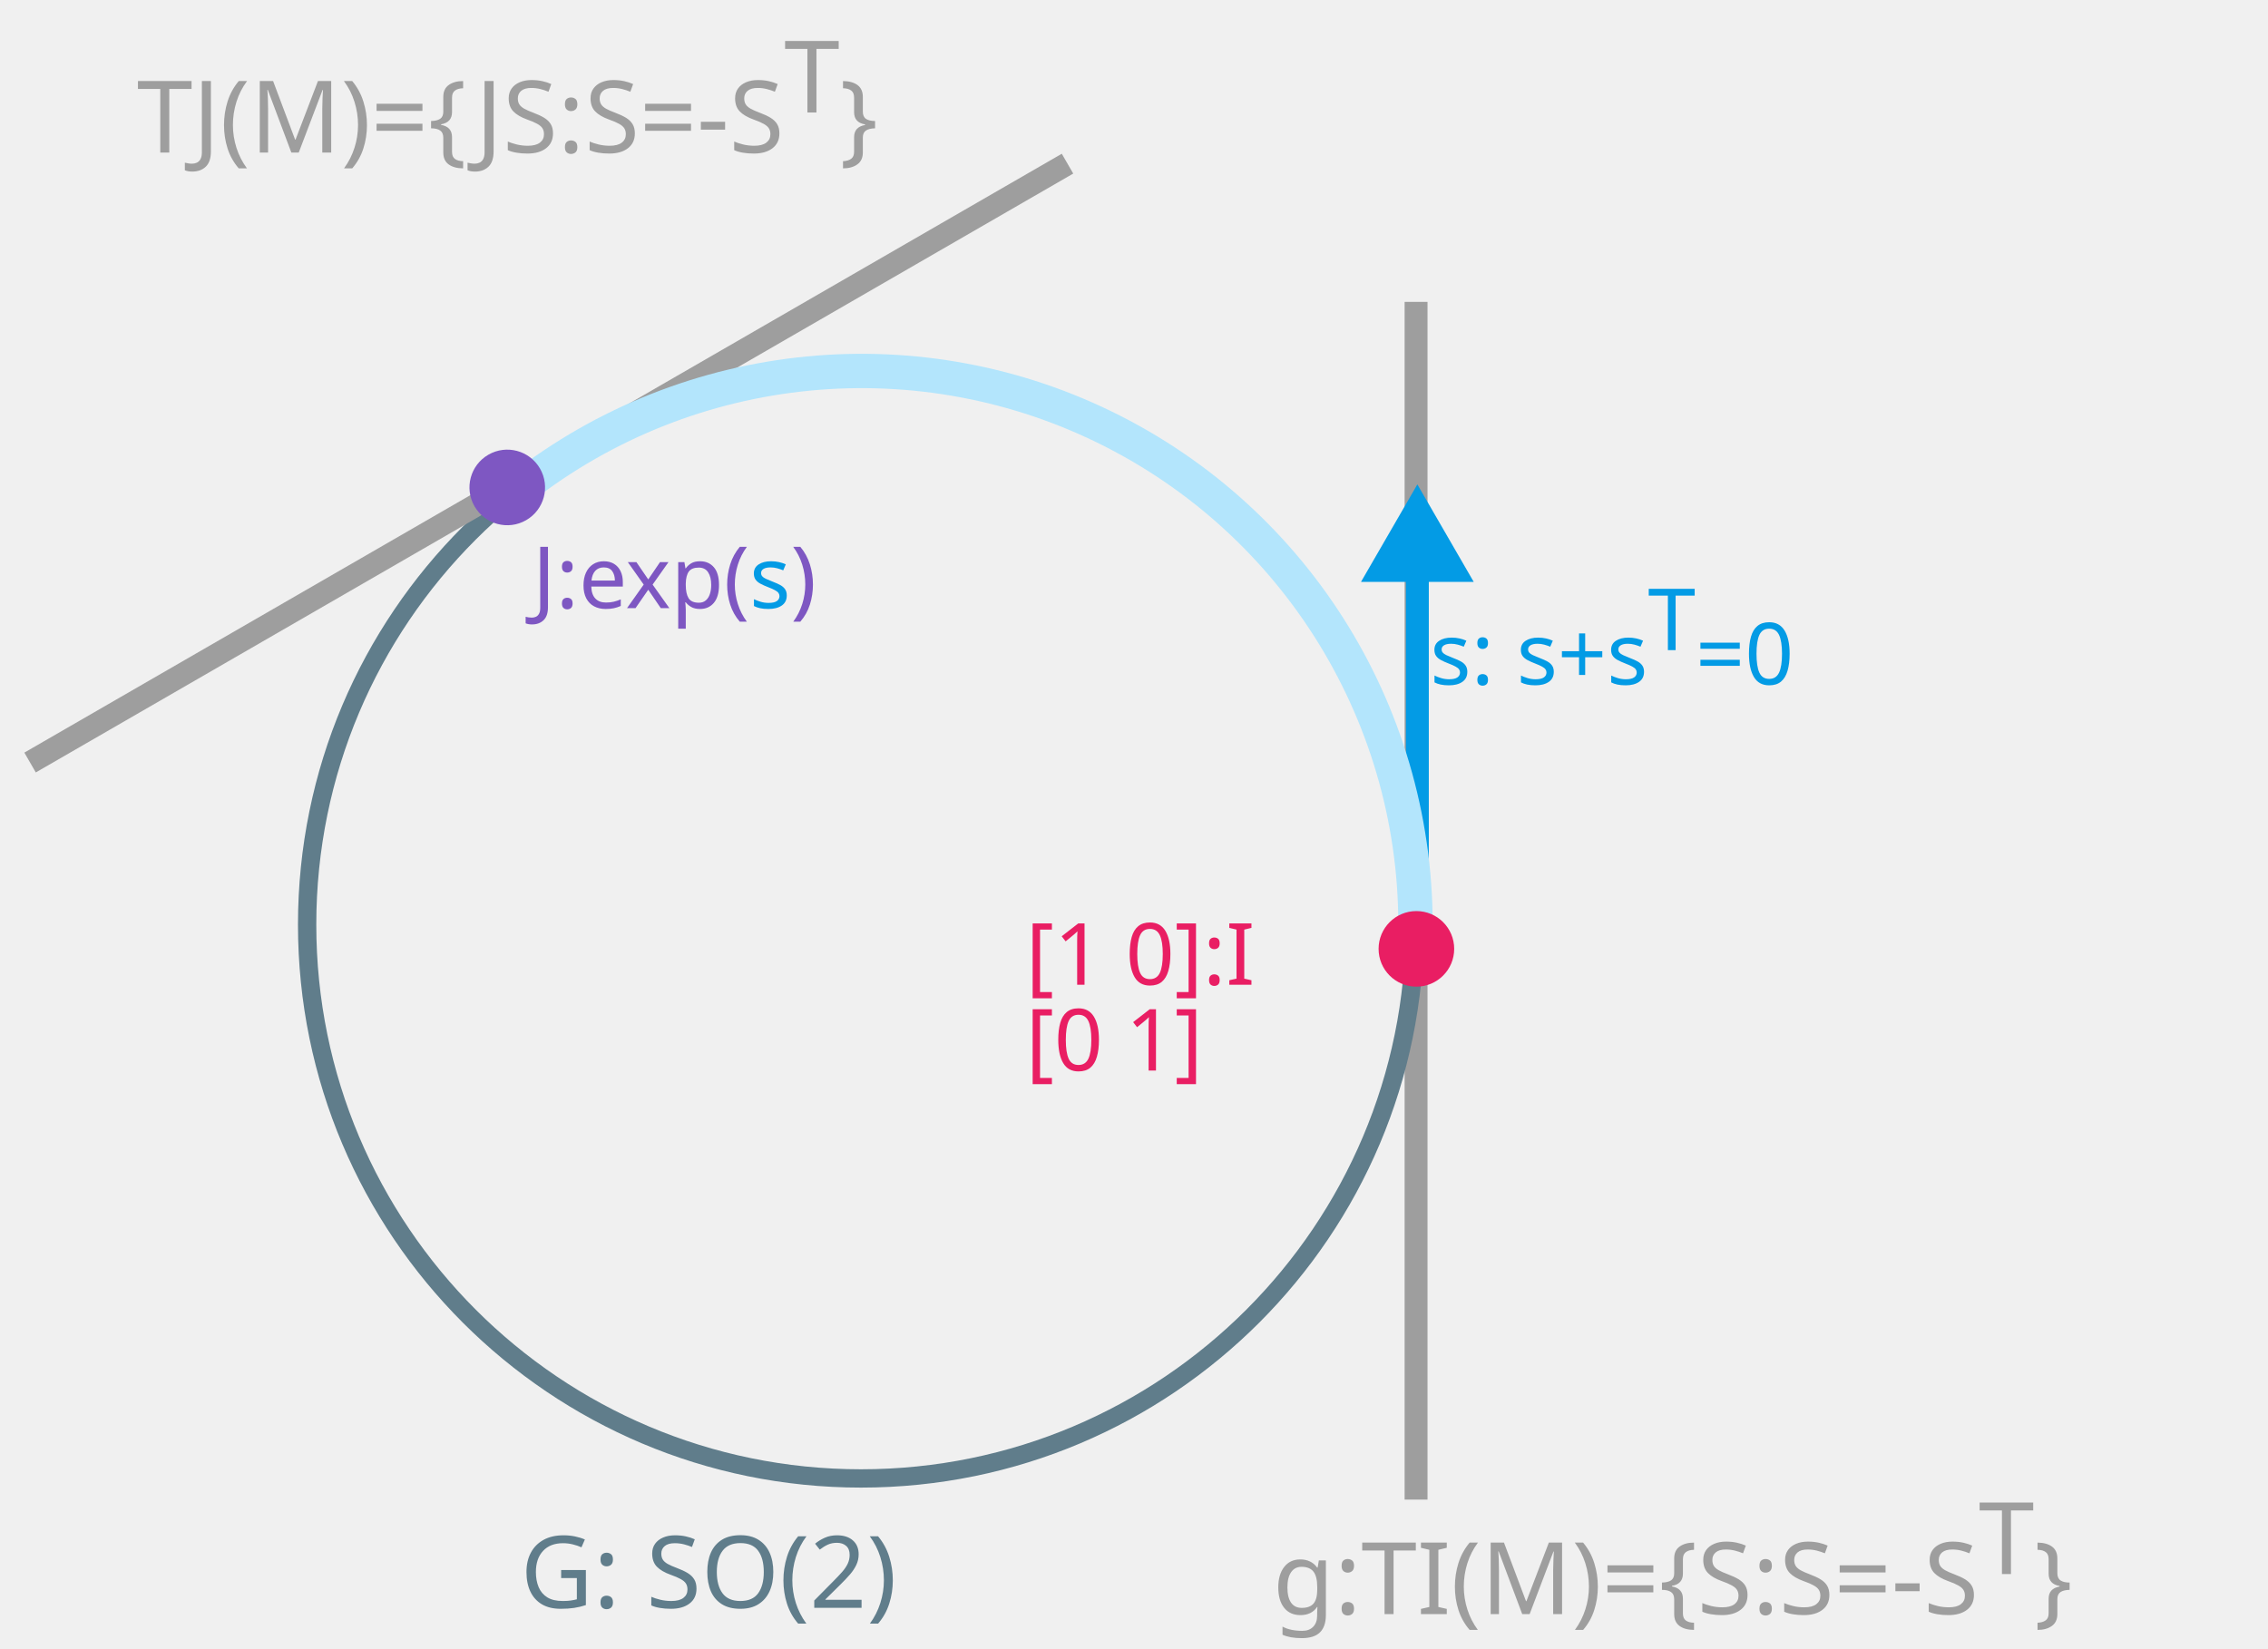
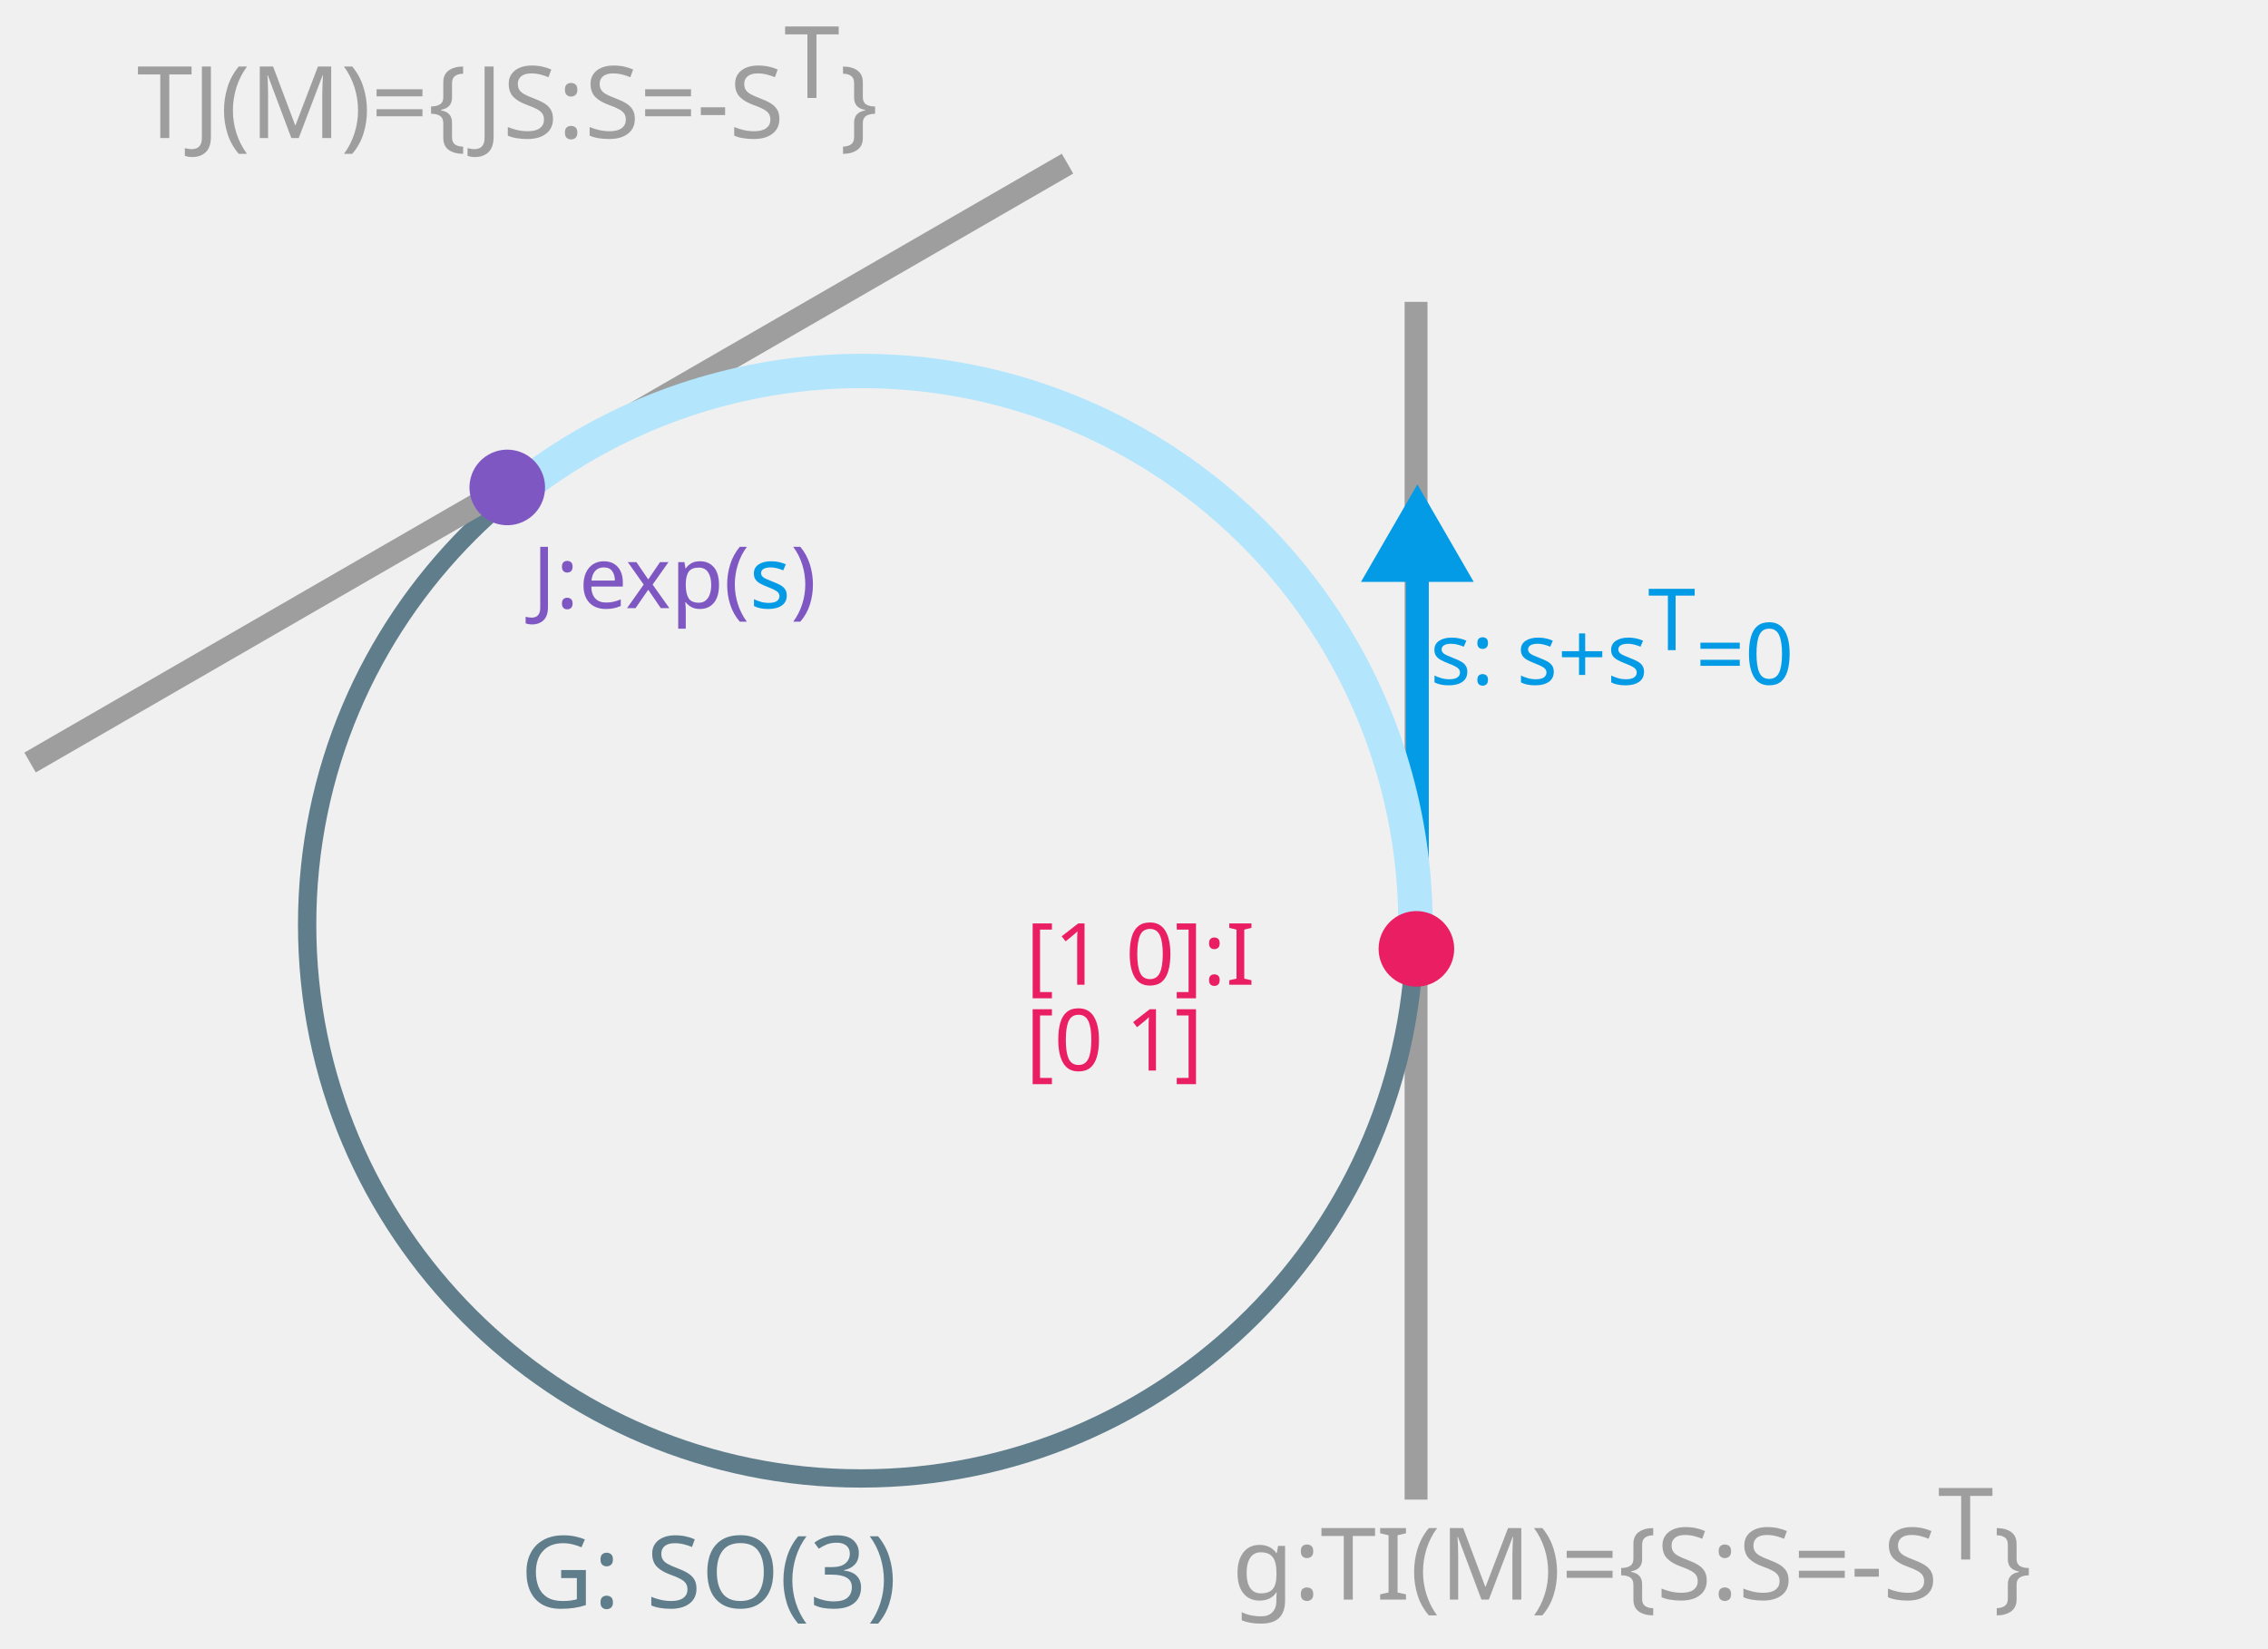
<svg xmlns="http://www.w3.org/2000/svg" width="279.541mm" height="203.192mm" viewBox="0 0 990.5 719.971" id="svg11256" version="1.1">
  <defs id="defs11258">
    <marker orient="auto" refY="0" refX="0" id="TriangleOutM" style="overflow:visible">
      <path id="path4380" d="m 5.77,0 -8.65,5 0,-10 8.65,5 z" style="fill:#039be5;fill-opacity:1;fill-rule:evenodd;stroke:#039be5;stroke-width:1pt;stroke-opacity:1" transform="scale(0.4,0.4)" />
    </marker>
    <marker orient="auto" refY="0" refX="0" id="EmptyTriangleOutM" style="overflow:visible">
      <path id="path4398" d="m 5.77,0 -8.65,5 0,-10 8.65,5 z" style="fill:#ffffff;fill-rule:evenodd;stroke:#039be5;stroke-width:1pt;stroke-opacity:1" transform="matrix(0.4,0,0,0.4,-1.8,0)" />
    </marker>
    <marker orient="auto" refY="0" refX="0" id="Arrow1Lend" style="overflow:visible">
      <path id="path4238" d="M 0,0 5,-5 -12.5,0 5,5 0,0 Z" style="fill:#039be5;fill-opacity:1;fill-rule:evenodd;stroke:#039be5;stroke-width:1pt;stroke-opacity:1" transform="matrix(-0.8,0,0,-0.8,-10,0)" />
    </marker>
    <marker orient="auto" refY="0" refX="0" id="Arrow1Lstart" style="overflow:visible">
      <path id="path4235" d="M 0,0 5,-5 -12.5,0 5,5 0,0 Z" style="fill:#039be5;fill-opacity:1;fill-rule:evenodd;stroke:#039be5;stroke-width:1pt;stroke-opacity:1" transform="matrix(0.8,0,0,0.8,10,0)" />
    </marker>
  </defs>
  <g id="layer1" transform="translate(17.09623,-96.51971)">
    <path style="fill:none;fill-rule:evenodd;stroke:#9e9e9e;stroke-width:10;stroke-linecap:butt;stroke-linejoin:miter;stroke-miterlimit:4;stroke-dasharray:none;stroke-opacity:1" d="m 601.34,228.376 0,523.175" id="path11818" />
    <circle style="opacity:1;fill:none;fill-opacity:1;stroke:#607d8b;stroke-width:8;stroke-linecap:square;stroke-linejoin:round;stroke-miterlimit:4;stroke-dasharray:none;stroke-dashoffset:0;stroke-opacity:1" id="path11804" cx="358.942" cy="500.405" r="241.905" />
-     <text xml:space="preserve" style="font-style:normal;font-variant:normal;font-weight:normal;font-stretch:normal;font-size:43.75px;line-height:1000%;font-family:'Anonymous Pro for Powerline';-inkscape-font-specification:'Anonymous Pro for Powerline, Normal';text-align:start;letter-spacing:0px;word-spacing:0px;writing-mode:lr-tb;text-anchor:start;fill:#607d8b;fill-opacity:1;stroke:none;stroke-width:1px;stroke-linecap:butt;stroke-linejoin:miter;stroke-opacity:1" x="210.159" y="798.817" id="text11806">
-       <tspan id="tspan11808" x="210.159" y="798.817" style="font-style:normal;font-variant:normal;font-weight:normal;font-stretch:expanded;font-size:43.75px;font-family:'Iosevka Fixed';-inkscape-font-specification:'Iosevka Fixed Expanded';fill:#607d8b;fill-opacity:1">G: SO(2)</tspan>
+     <text xml:space="preserve" style="font-style:normal;font-variant:normal;font-weight:normal;font-stretch:normal;line-height:0%;font-family:'Anonymous Pro for Powerline';-inkscape-font-specification:'Anonymous Pro for Powerline, Normal';text-align:start;letter-spacing:0px;word-spacing:0px;writing-mode:lr-tb;text-anchor:start;fill:#607d8b;fill-opacity:1;stroke:none;stroke-width:1px;stroke-linecap:butt;stroke-linejoin:miter;stroke-opacity:1" x="210.159" y="798.817" id="text11806">
+       <tspan id="tspan11808" x="210.159" y="798.817" style="font-style:normal;font-variant:normal;font-weight:normal;font-stretch:normal;font-size:43.75px;line-height:10;font-family:'Meslo LG L DZ for Powerline';-inkscape-font-specification:'Meslo LG L DZ for Powerline';fill:#607d8b;fill-opacity:1">G: SO(3)</tspan>
    </text>
-     <text xml:space="preserve" style="font-style:normal;font-variant:normal;font-weight:normal;font-stretch:normal;font-size:50px;line-height:100%;font-family:'Anonymous Pro for Powerline';-inkscape-font-specification:'Anonymous Pro for Powerline, Normal';text-align:start;letter-spacing:0px;word-spacing:0px;writing-mode:lr-tb;text-anchor:start;fill:#e91e63;fill-opacity:1;stroke:none;stroke-width:1px;stroke-linecap:butt;stroke-linejoin:miter;stroke-opacity:1" x="430.9" y="526.648" id="text11812">
-       <tspan id="tspan11814" x="430.9" y="526.648" style="font-style:normal;font-variant:normal;font-weight:normal;font-stretch:expanded;font-size:37.5px;line-height:100%;font-family:'Iosevka Fixed';-inkscape-font-specification:'Iosevka Fixed Expanded';fill:#e91e63;fill-opacity:1">[1 0]:I</tspan>
-       <tspan x="430.9" y="564.148" id="tspan11816" style="font-style:normal;font-variant:normal;font-weight:normal;font-stretch:expanded;font-size:37.5px;line-height:100%;font-family:'Iosevka Fixed';-inkscape-font-specification:'Iosevka Fixed Expanded';fill:#e91e63;fill-opacity:1">[0 1]</tspan>
+     <text xml:space="preserve" style="font-style:normal;font-variant:normal;font-weight:normal;font-stretch:normal;line-height:0%;font-family:'Anonymous Pro for Powerline';-inkscape-font-specification:'Anonymous Pro for Powerline, Normal';text-align:start;letter-spacing:0px;word-spacing:0px;writing-mode:lr-tb;text-anchor:start;fill:#e91e63;fill-opacity:1;stroke:none;stroke-width:1px;stroke-linecap:butt;stroke-linejoin:miter;stroke-opacity:1" x="430.9" y="526.648" id="text11812">
+       <tspan id="tspan11814" x="430.9" y="526.648" style="font-style:normal;font-variant:normal;font-weight:normal;font-stretch:normal;font-size:37.5px;line-height:100%;font-family:'Meslo LG L DZ for Powerline';-inkscape-font-specification:'Meslo LG L DZ for Powerline';fill:#e91e63;fill-opacity:1">[1 0]:I</tspan>
+       <tspan x="430.9" y="564.148" id="tspan11816" style="font-style:normal;font-variant:normal;font-weight:normal;font-stretch:normal;font-size:37.5px;line-height:100%;font-family:'Meslo LG L DZ for Powerline';-inkscape-font-specification:'Meslo LG L DZ for Powerline';fill:#e91e63;fill-opacity:1">[0 1]</tspan>
    </text>
    <path style="fill:none;fill-rule:evenodd;stroke:#039be5;stroke-width:10;stroke-linecap:butt;stroke-linejoin:miter;stroke-miterlimit:4;stroke-dasharray:none;stroke-opacity:1;marker-end:url(#TriangleOutM)" d="m 601.905,514.796 0,-178.287" id="path11888" />
-     <text xml:space="preserve" style="font-style:normal;font-variant:normal;font-weight:normal;font-stretch:normal;font-size:43.75px;line-height:1000%;font-family:'Anonymous Pro for Powerline';-inkscape-font-specification:'Anonymous Pro for Powerline, Normal';text-align:start;letter-spacing:0px;word-spacing:0px;writing-mode:lr-tb;baseline-shift:sub;text-anchor:start;fill:#9e9e9e;fill-opacity:1;stroke:none;stroke-width:1px;stroke-linecap:butt;stroke-linejoin:miter;stroke-opacity:1" x="538.76" y="784.071" id="text11806-5">
-       <tspan id="tspan11808-5" x="538.76" y="784.071" style="font-style:normal;font-variant:normal;font-weight:normal;font-stretch:expanded;font-size:43.75px;font-family:'Iosevka Fixed';-inkscape-font-specification:'Iosevka Fixed Expanded';baseline-shift:sub;fill:#9e9e9e;fill-opacity:1">g:TI(M)={S:S=-S<tspan style="font-size:43.75px;baseline-shift:super;fill:#9e9e9e;fill-opacity:1" id="tspan11856">T</tspan>}</tspan>
+     <text xml:space="preserve" style="font-style:normal;font-variant:normal;font-weight:normal;font-stretch:normal;line-height:0%;font-family:'Anonymous Pro for Powerline';-inkscape-font-specification:'Anonymous Pro for Powerline, Normal';text-align:start;letter-spacing:0px;word-spacing:0px;writing-mode:lr-tb;baseline-shift:sub;text-anchor:start;fill:#9e9e9e;fill-opacity:1;stroke:none;stroke-width:1px;stroke-linecap:butt;stroke-linejoin:miter;stroke-opacity:1" x="520.948" y="784.071" id="text11806-5">
+       <tspan id="tspan11808-5" x="520.948" y="784.071" style="font-style:normal;font-variant:normal;font-weight:normal;font-stretch:normal;font-size:43.75px;line-height:10;font-family:'Meslo LG L DZ for Powerline';-inkscape-font-specification:'Meslo LG L DZ for Powerline';baseline-shift:sub;fill:#9e9e9e;fill-opacity:1">g:TI(M)={S:S=-S<tspan style="font-style:normal;font-variant:normal;font-weight:normal;font-stretch:normal;font-size:43.75px;font-family:'Meslo LG L DZ for Powerline';-inkscape-font-specification:'Meslo LG L DZ for Powerline';baseline-shift:super;fill:#9e9e9e;fill-opacity:1" id="tspan11856">T</tspan>}</tspan>
    </text>
    <path style="fill:none;fill-rule:evenodd;stroke:#9e9e9e;stroke-width:10;stroke-linecap:butt;stroke-linejoin:miter;stroke-miterlimit:4;stroke-dasharray:none;stroke-opacity:1" d="M 449.116,168.007 -3.966,429.594" id="path11818-4" />
    <path style="opacity:1;fill:none;fill-opacity:1;stroke:#b3e5fc;stroke-width:15;stroke-linecap:square;stroke-linejoin:round;stroke-miterlimit:4;stroke-dasharray:none;stroke-dashoffset:0;stroke-opacity:1" id="path11804-9" d="M 89.575,-363.578 A 241.905,241.905 0 0 1 -102.081,-539.198 241.905,241.905 0 0 1 -23.912,-787.117" transform="matrix(-0.6691306,0.7431448,-0.7431448,-0.6691306,0,0)" />
    <circle style="opacity:1;fill:#e91e63;fill-opacity:1;stroke:none;stroke-width:8;stroke-linecap:square;stroke-linejoin:round;stroke-miterlimit:4;stroke-dasharray:none;stroke-dashoffset:0;stroke-opacity:1" id="path11810" cx="601.482" cy="510.987" r="16.508" />
    <circle style="opacity:1;fill:#7e57c2;fill-opacity:1;stroke:none;stroke-width:8;stroke-linecap:square;stroke-linejoin:round;stroke-miterlimit:4;stroke-dasharray:none;stroke-dashoffset:0;stroke-opacity:1" id="path11810-7" cx="370.198" cy="-22.332" r="16.508" transform="matrix(0.5,0.8660254,-0.8660254,0.5,0,0)" />
-     <text xml:space="preserve" style="font-style:normal;font-variant:normal;font-weight:normal;font-stretch:normal;font-size:50px;line-height:100%;font-family:'Anonymous Pro for Powerline';-inkscape-font-specification:'Anonymous Pro for Powerline, Normal';text-align:start;letter-spacing:0px;word-spacing:0px;writing-mode:lr-tb;text-anchor:start;fill:#039be5;fill-opacity:1;stroke:none;stroke-width:1px;stroke-linecap:butt;stroke-linejoin:miter;stroke-opacity:1" x="607.443" y="395.5" id="text11806-6">
-       <tspan x="607.443" y="395.5" style="font-style:normal;font-variant:normal;font-weight:normal;font-stretch:expanded;font-size:37.5px;line-height:100%;font-family:'Iosevka Fixed';-inkscape-font-specification:'Iosevka Fixed Expanded';fill:#039be5;fill-opacity:1" id="tspan12305">s: s+s<tspan style="font-size:37.5px;line-height:100%;baseline-shift:super;fill:#039be5;fill-opacity:1" id="tspan12204">T</tspan>=0 </tspan>
+     <text xml:space="preserve" style="font-style:normal;font-variant:normal;font-weight:normal;font-stretch:normal;line-height:0%;font-family:'Anonymous Pro for Powerline';-inkscape-font-specification:'Anonymous Pro for Powerline, Normal';text-align:start;letter-spacing:0px;word-spacing:0px;writing-mode:lr-tb;text-anchor:start;fill:#039be5;fill-opacity:1;stroke:none;stroke-width:1px;stroke-linecap:butt;stroke-linejoin:miter;stroke-opacity:1" x="607.443" y="395.5" id="text11806-6">
+       <tspan x="607.443" y="395.5" style="font-style:normal;font-variant:normal;font-weight:normal;font-stretch:normal;font-size:37.5px;line-height:100%;font-family:'Meslo LG L DZ for Powerline';-inkscape-font-specification:'Meslo LG L DZ for Powerline';fill:#039be5;fill-opacity:1" id="tspan12305">s: s+s<tspan style="font-style:normal;font-variant:normal;font-weight:normal;font-stretch:normal;font-size:37.5px;line-height:100%;font-family:'Meslo LG L DZ for Powerline';-inkscape-font-specification:'Meslo LG L DZ for Powerline';baseline-shift:super;fill:#039be5;fill-opacity:1" id="tspan12204">T</tspan>=0 </tspan>
    </text>
-     <text xml:space="preserve" style="font-style:normal;font-variant:normal;font-weight:normal;font-stretch:normal;font-size:37.5px;line-height:1000%;font-family:'Anonymous Pro for Powerline';-inkscape-font-specification:'Anonymous Pro for Powerline, Normal';text-align:start;letter-spacing:0px;word-spacing:0px;writing-mode:lr-tb;text-anchor:start;fill:#7e57c2;fill-opacity:1;stroke:none;stroke-width:1px;stroke-linecap:butt;stroke-linejoin:miter;stroke-opacity:1" x="215.388" y="362.148" id="text11806-6-3">
-       <tspan id="tspan11808-56-7" x="215.388" y="362.148" style="font-style:normal;font-variant:normal;font-weight:normal;font-stretch:expanded;font-size:37.5px;font-family:'Iosevka Fixed';-inkscape-font-specification:'Iosevka Fixed Expanded';fill:#7e57c2;fill-opacity:1">J:exp(<tspan style="fill:#039be5;fill-opacity:1" id="tspan12327">s</tspan>)</tspan>
+     <text xml:space="preserve" style="font-style:normal;font-variant:normal;font-weight:normal;font-stretch:normal;line-height:0%;font-family:'Anonymous Pro for Powerline';-inkscape-font-specification:'Anonymous Pro for Powerline, Normal';text-align:start;letter-spacing:0px;word-spacing:0px;writing-mode:lr-tb;text-anchor:start;fill:#7e57c2;fill-opacity:1;stroke:none;stroke-width:1px;stroke-linecap:butt;stroke-linejoin:miter;stroke-opacity:1" x="215.388" y="362.148" id="text11806-6-3">
+       <tspan id="tspan11808-56-7" x="215.388" y="362.148" style="font-style:normal;font-variant:normal;font-weight:normal;font-stretch:normal;font-size:37.5px;line-height:10;font-family:'Meslo LG L DZ for Powerline';-inkscape-font-specification:'Meslo LG L DZ for Powerline';fill:#7e57c2;fill-opacity:1">J:exp(<tspan style="font-style:normal;font-variant:normal;font-weight:normal;font-stretch:normal;font-family:'Meslo LG L DZ for Powerline';-inkscape-font-specification:'Meslo LG L DZ for Powerline';fill:#039be5;fill-opacity:1" id="tspan12327">s</tspan>)</tspan>
    </text>
-     <text xml:space="preserve" style="font-style:normal;font-variant:normal;font-weight:normal;font-stretch:normal;font-size:43.75px;line-height:1000%;font-family:'Anonymous Pro for Powerline';-inkscape-font-specification:'Anonymous Pro for Powerline, Normal';text-align:start;letter-spacing:0px;word-spacing:0px;writing-mode:lr-tb;baseline-shift:sub;text-anchor:start;fill:#9e9e9e;fill-opacity:1;stroke:none;stroke-width:1px;stroke-linecap:butt;stroke-linejoin:miter;stroke-opacity:1" x="42.714" y="145.656" id="text11806-5-5">
-       <tspan id="tspan11808-5-2" x="42.714" y="145.656" style="font-style:normal;font-variant:normal;font-weight:normal;font-stretch:expanded;font-size:43.75px;font-family:'Iosevka Fixed';-inkscape-font-specification:'Iosevka Fixed Expanded';baseline-shift:sub;fill:#9e9e9e;fill-opacity:1">TJ(M)={JS:S=-S<tspan style="font-size:43.75px;baseline-shift:super;fill:#9e9e9e;fill-opacity:1" id="tspan11856-4">T</tspan>}</tspan>
+     <text xml:space="preserve" style="font-style:normal;font-variant:normal;font-weight:normal;font-stretch:normal;line-height:0%;font-family:'Anonymous Pro for Powerline';-inkscape-font-specification:'Anonymous Pro for Powerline, Normal';text-align:start;letter-spacing:0px;word-spacing:0px;writing-mode:lr-tb;baseline-shift:sub;text-anchor:start;fill:#9e9e9e;fill-opacity:1;stroke:none;stroke-width:1px;stroke-linecap:butt;stroke-linejoin:miter;stroke-opacity:1" x="42.714" y="145.656" id="text11806-5-5">
+       <tspan id="tspan11808-5-2" x="42.714" y="145.656" style="font-style:normal;font-variant:normal;font-weight:normal;font-stretch:normal;font-size:43.75px;line-height:10;font-family:'Meslo LG L DZ for Powerline';-inkscape-font-specification:'Meslo LG L DZ for Powerline';baseline-shift:sub;fill:#9e9e9e;fill-opacity:1">TJ(M)={JS:S=-S<tspan style="font-style:normal;font-variant:normal;font-weight:normal;font-stretch:normal;font-size:43.75px;font-family:'Meslo LG L DZ for Powerline';-inkscape-font-specification:'Meslo LG L DZ for Powerline';baseline-shift:super;fill:#9e9e9e;fill-opacity:1" id="tspan11856-4">T</tspan>}</tspan>
    </text>
  </g>
</svg>
